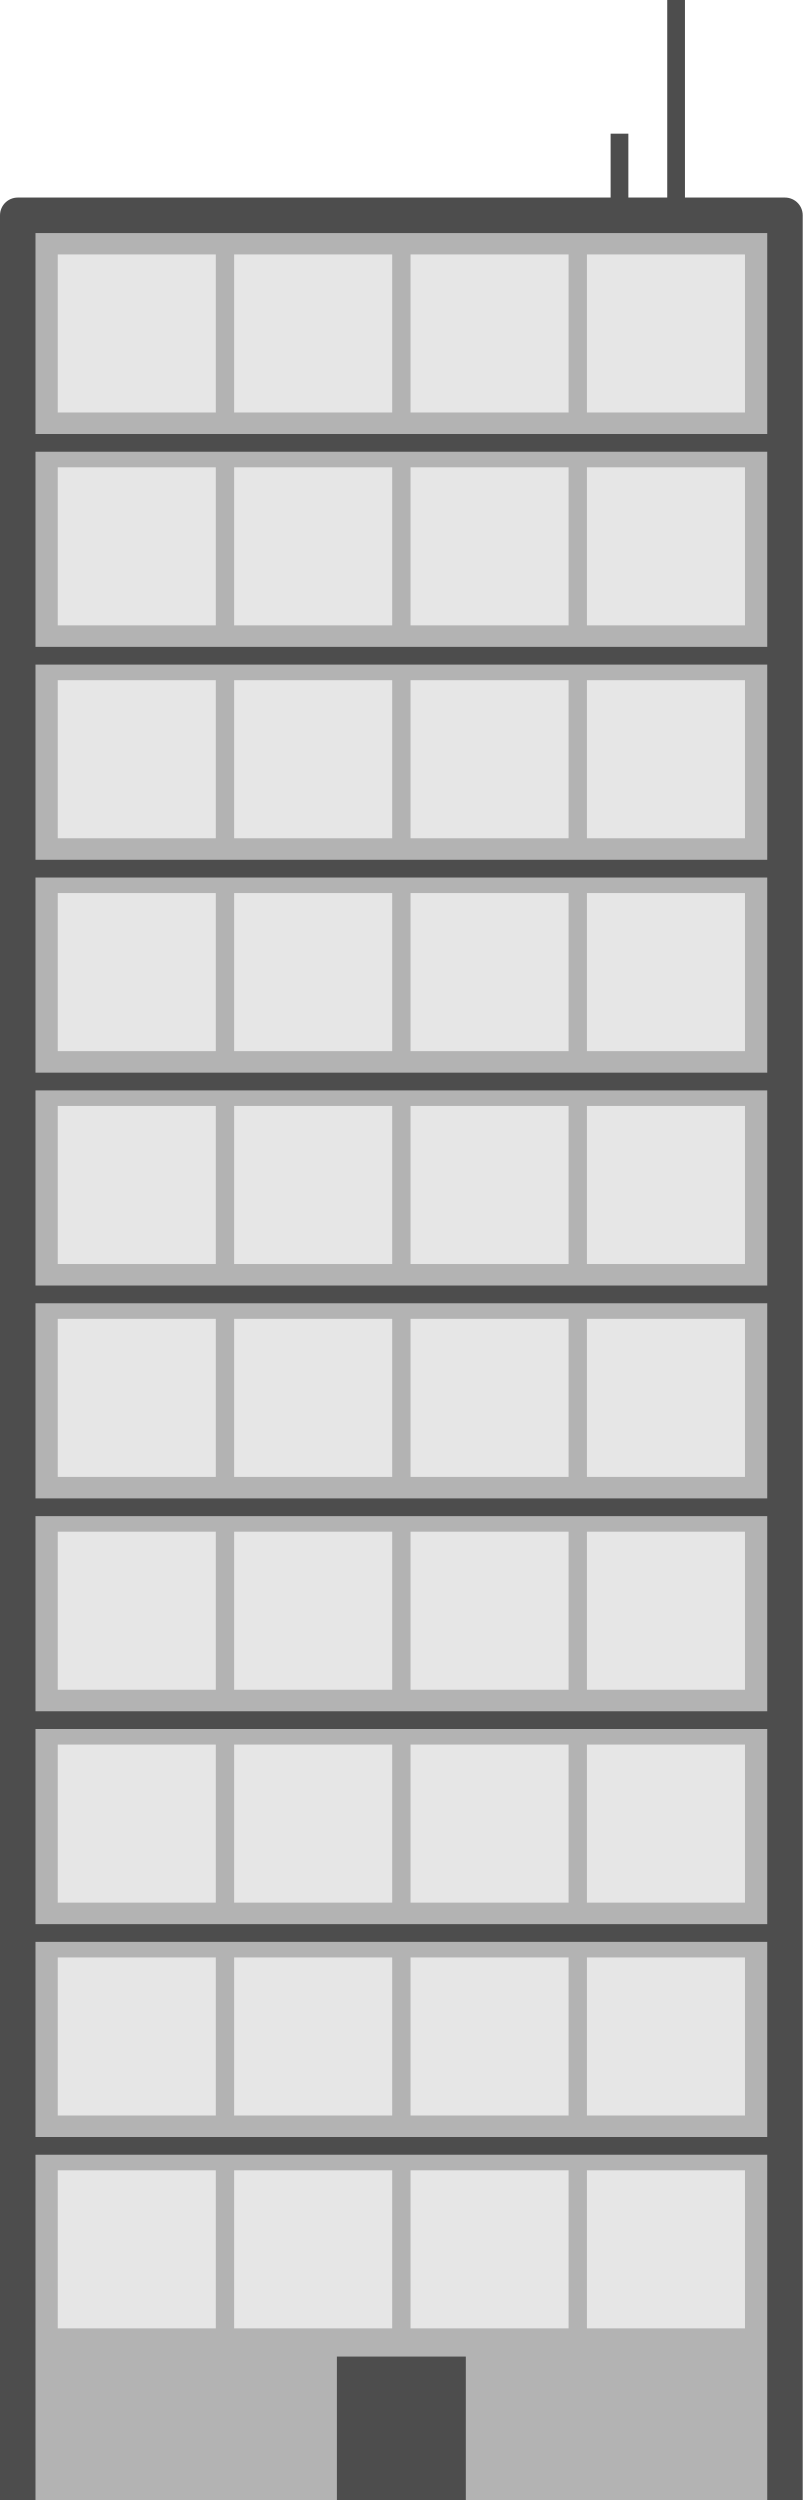
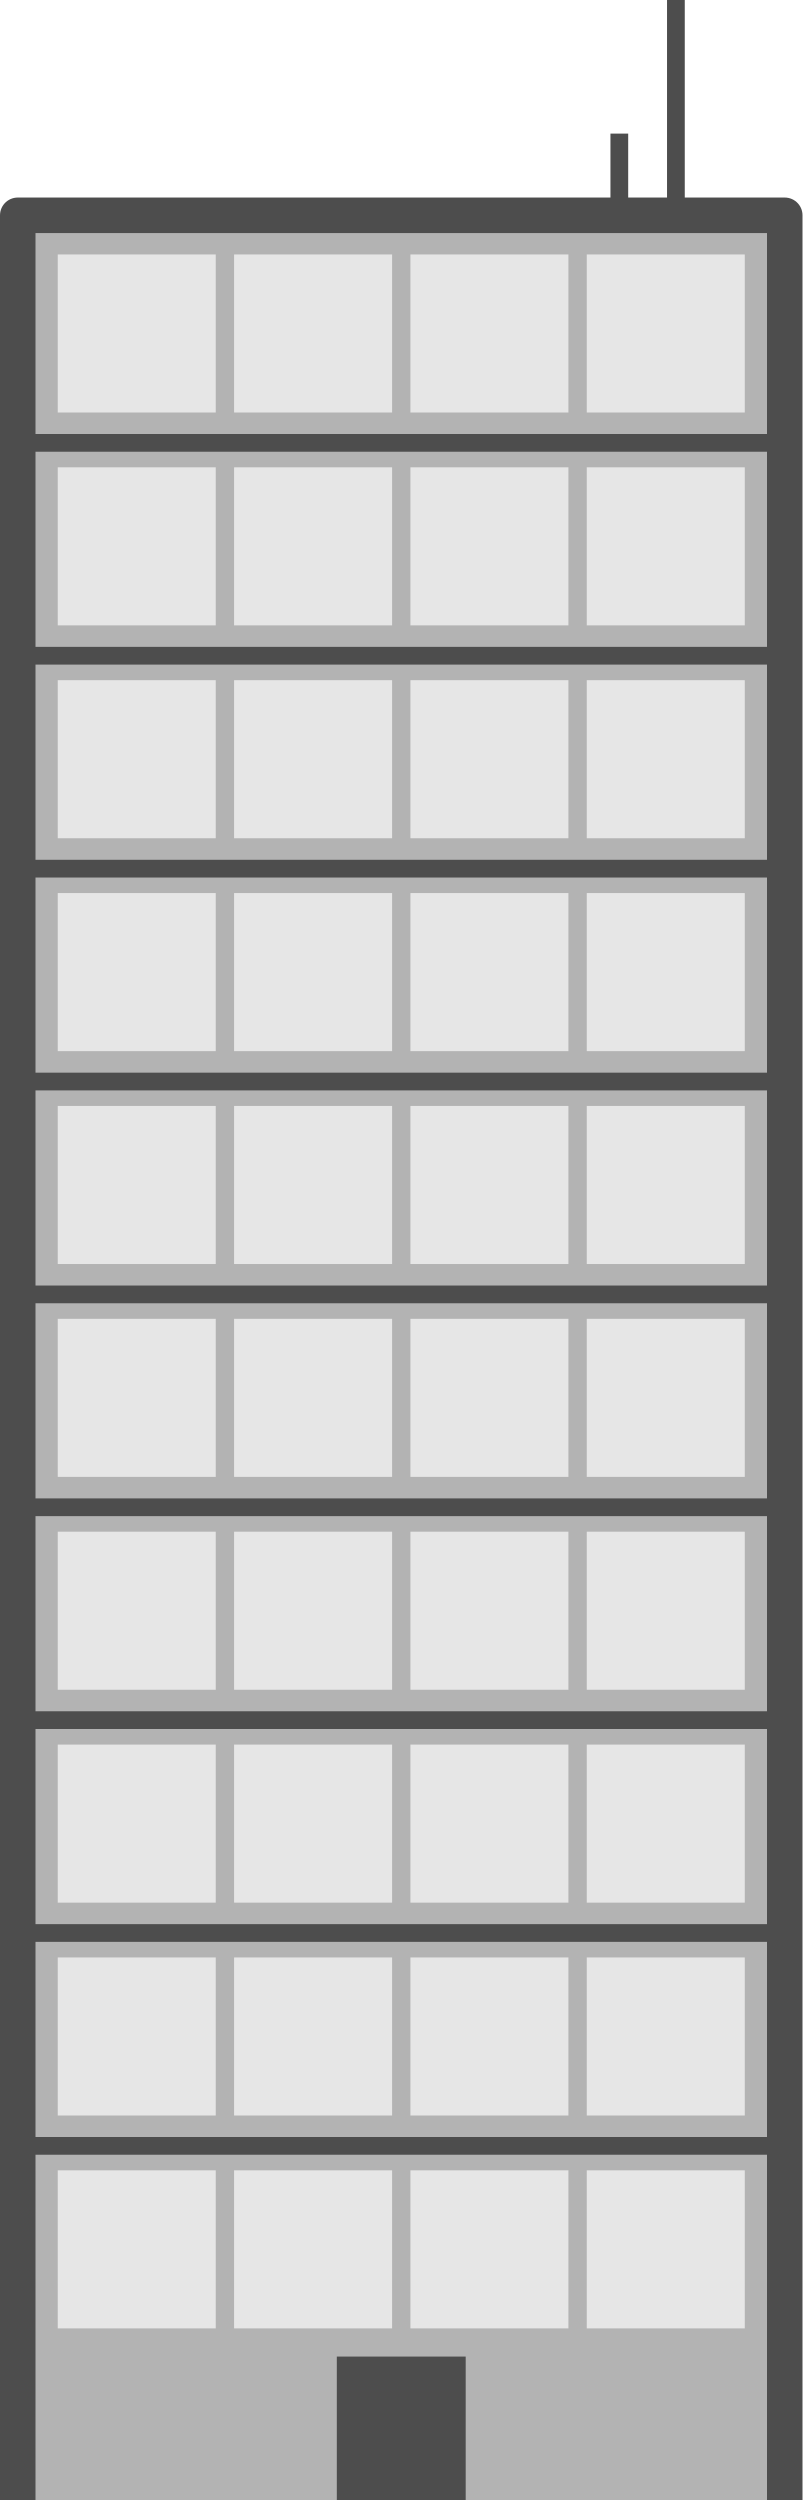
- <svg xmlns="http://www.w3.org/2000/svg" width="321.237" height="1000.468" viewBox="0 0 84.994 264.707" version="1.1" id="svg1">
+ <svg xmlns="http://www.w3.org/2000/svg" width="321" height="1000" viewBox="0 0 84.931 264.583" version="1.1" id="svg1">
  <defs id="defs1" />
-   <g id="layer1" transform="translate(-35.21257,-6.223026)">
-     <rect style="fill:#b3b3b3;stroke:none;stroke-width:3.757;stroke-linejoin:round" id="rect1" width="81.237" height="241.911" x="37.091" y="29.019" />
-     <path style="fill:none;stroke:#4d4d4d;stroke-width:1.878;stroke-linejoin:round;stroke-dasharray:none;stroke-opacity:1" d="M 37.091,75.657 H 118.328" id="path1" />
-     <path style="fill:none;stroke:#4d4d4d;stroke-width:1.878;stroke-linejoin:round;stroke-dasharray:none;stroke-opacity:1" d="M 37.091,98.197 H 118.328" id="path2" />
-     <path style="fill:none;stroke:#4d4d4d;stroke-width:1.878;stroke-linejoin:round;stroke-dasharray:none;stroke-opacity:1" d="M 37.091,120.737 H 118.328" id="path3" />
-     <path style="fill:none;stroke:#4d4d4d;stroke-width:1.878;stroke-linejoin:round;stroke-dasharray:none;stroke-opacity:1" d="M 37.091,143.276 H 118.328" id="path4" />
-     <path style="fill:none;stroke:#4d4d4d;stroke-width:1.878;stroke-linejoin:round;stroke-dasharray:none;stroke-opacity:1" d="M 37.091,165.816 H 118.328" id="path5" />
-     <path style="fill:none;stroke:#4d4d4d;stroke-width:1.878;stroke-linejoin:round;stroke-dasharray:none;stroke-opacity:1" d="M 37.091,188.356 H 118.328" id="path6" />
-     <path style="fill:none;stroke:#4d4d4d;stroke-width:1.878;stroke-linejoin:round;stroke-dasharray:none;stroke-opacity:1" d="M 37.091,210.896 H 118.328" id="path7" />
-     <path style="fill:none;stroke:#4d4d4d;stroke-width:1.878;stroke-linejoin:round;stroke-dasharray:none;stroke-opacity:1" d="M 37.091,53.117 H 118.328" id="path8" />
-     <path style="fill:none;stroke:#4d4d4d;stroke-width:1.878;stroke-linejoin:round;stroke-dasharray:none;stroke-opacity:1" d="M 37.091,233.436 H 118.328" id="path9" />
-     <path style="fill:none;stroke:#4d4d4d;stroke-width:1.878;stroke-linejoin:round;stroke-dasharray:none;stroke-opacity:1" d="M 106.799,27.975 V 6.223" id="path10" />
-     <path style="fill:none;stroke:#4d4d4d;stroke-width:1.878;stroke-linejoin:round;stroke-dasharray:none;stroke-opacity:1" d="m 100.806,27.975 v -7.602" id="path11" />
-     <rect style="fill:#4d4d4d;stroke:none;stroke-width:1.878;stroke-linejoin:round;stroke-dasharray:none;stroke-opacity:1" id="rect13" width="13.651" height="15.186" x="70.884" y="255.744" />
-     <rect style="fill:#e6e6e6;stroke:none;stroke-width:1.878;stroke-linejoin:round;stroke-dasharray:none;stroke-opacity:1" id="rect21" width="16.736" height="16.736" x="41.326" y="213.483" />
-     <rect style="fill:#e6e6e6;stroke:none;stroke-width:1.878;stroke-linejoin:round;stroke-dasharray:none;stroke-opacity:1" id="rect22" width="16.736" height="16.736" x="60.003" y="213.483" />
-     <rect style="fill:#e6e6e6;stroke:none;stroke-width:1.878;stroke-linejoin:round;stroke-dasharray:none;stroke-opacity:1" id="rect23" width="16.736" height="16.736" x="78.68" y="213.483" />
-     <rect style="fill:#e6e6e6;stroke:none;stroke-width:1.878;stroke-linejoin:round;stroke-dasharray:none;stroke-opacity:1" id="rect24" width="16.736" height="16.736" x="97.357" y="213.483" />
-     <rect style="fill:#e6e6e6;stroke:none;stroke-width:1.878;stroke-linejoin:round;stroke-dasharray:none;stroke-opacity:1" id="rect25" width="16.736" height="16.736" x="41.326" y="190.943" />
-     <rect style="fill:#e6e6e6;stroke:none;stroke-width:1.878;stroke-linejoin:round;stroke-dasharray:none;stroke-opacity:1" id="rect26" width="16.736" height="16.736" x="60.003" y="190.943" />
-     <rect style="fill:#e6e6e6;stroke:none;stroke-width:1.878;stroke-linejoin:round;stroke-dasharray:none;stroke-opacity:1" id="rect27" width="16.736" height="16.736" x="78.68" y="190.943" />
-     <rect style="fill:#e6e6e6;stroke:none;stroke-width:1.878;stroke-linejoin:round;stroke-dasharray:none;stroke-opacity:1" id="rect28" width="16.736" height="16.736" x="97.357" y="190.943" />
-     <rect style="fill:#e6e6e6;stroke:none;stroke-width:1.878;stroke-linejoin:round;stroke-dasharray:none;stroke-opacity:1" id="rect29" width="16.736" height="16.736" x="41.326" y="168.403" />
-     <rect style="fill:#e6e6e6;stroke:none;stroke-width:1.878;stroke-linejoin:round;stroke-dasharray:none;stroke-opacity:1" id="rect30" width="16.736" height="16.736" x="60.003" y="168.403" />
-     <rect style="fill:#e6e6e6;stroke:none;stroke-width:1.878;stroke-linejoin:round;stroke-dasharray:none;stroke-opacity:1" id="rect31" width="16.736" height="16.736" x="78.68" y="168.403" />
-     <rect style="fill:#e6e6e6;stroke:none;stroke-width:1.878;stroke-linejoin:round;stroke-dasharray:none;stroke-opacity:1" id="rect32" width="16.736" height="16.736" x="97.357" y="168.403" />
-     <rect style="fill:#e6e6e6;stroke:none;stroke-width:1.878;stroke-linejoin:round;stroke-dasharray:none;stroke-opacity:1" id="rect33" width="16.736" height="16.736" x="41.326" y="236.023" />
-     <rect style="fill:#e6e6e6;stroke:none;stroke-width:1.878;stroke-linejoin:round;stroke-dasharray:none;stroke-opacity:1" id="rect34" width="16.736" height="16.736" x="60.003" y="236.023" />
-     <rect style="fill:#e6e6e6;stroke:none;stroke-width:1.878;stroke-linejoin:round;stroke-dasharray:none;stroke-opacity:1" id="rect35" width="16.736" height="16.736" x="78.68" y="236.023" />
-     <rect style="fill:#e6e6e6;stroke:none;stroke-width:1.878;stroke-linejoin:round;stroke-dasharray:none;stroke-opacity:1" id="rect36" width="16.736" height="16.736" x="97.357" y="236.023" />
-     <rect style="fill:#e6e6e6;stroke:none;stroke-width:1.878;stroke-linejoin:round;stroke-dasharray:none;stroke-opacity:1" id="rect37" width="16.736" height="16.736" x="41.326" y="145.864" />
-     <rect style="fill:#e6e6e6;stroke:none;stroke-width:1.878;stroke-linejoin:round;stroke-dasharray:none;stroke-opacity:1" id="rect38" width="16.736" height="16.736" x="60.003" y="145.864" />
-     <rect style="fill:#e6e6e6;stroke:none;stroke-width:1.878;stroke-linejoin:round;stroke-dasharray:none;stroke-opacity:1" id="rect39" width="16.736" height="16.736" x="78.68" y="145.864" />
-     <rect style="fill:#e6e6e6;stroke:none;stroke-width:1.878;stroke-linejoin:round;stroke-dasharray:none;stroke-opacity:1" id="rect40" width="16.736" height="16.736" x="97.357" y="145.864" />
-     <rect style="fill:#e6e6e6;stroke:none;stroke-width:1.878;stroke-linejoin:round;stroke-dasharray:none;stroke-opacity:1" id="rect41" width="16.736" height="16.736" x="41.326" y="123.324" />
-     <rect style="fill:#e6e6e6;stroke:none;stroke-width:1.878;stroke-linejoin:round;stroke-dasharray:none;stroke-opacity:1" id="rect42" width="16.736" height="16.736" x="60.003" y="123.324" />
-     <rect style="fill:#e6e6e6;stroke:none;stroke-width:1.878;stroke-linejoin:round;stroke-dasharray:none;stroke-opacity:1" id="rect43" width="16.736" height="16.736" x="78.68" y="123.324" />
-     <rect style="fill:#e6e6e6;stroke:none;stroke-width:1.878;stroke-linejoin:round;stroke-dasharray:none;stroke-opacity:1" id="rect44" width="16.736" height="16.736" x="97.357" y="123.324" />
-     <rect style="fill:#e6e6e6;stroke:none;stroke-width:1.878;stroke-linejoin:round;stroke-dasharray:none;stroke-opacity:1" id="rect45" width="16.736" height="16.736" x="41.326" y="100.784" />
-     <rect style="fill:#e6e6e6;stroke:none;stroke-width:1.878;stroke-linejoin:round;stroke-dasharray:none;stroke-opacity:1" id="rect46" width="16.736" height="16.736" x="60.003" y="100.784" />
-     <rect style="fill:#e6e6e6;stroke:none;stroke-width:1.878;stroke-linejoin:round;stroke-dasharray:none;stroke-opacity:1" id="rect47" width="16.736" height="16.736" x="78.68" y="100.784" />
-     <rect style="fill:#e6e6e6;stroke:none;stroke-width:1.878;stroke-linejoin:round;stroke-dasharray:none;stroke-opacity:1" id="rect48" width="16.736" height="16.736" x="97.357" y="100.784" />
-     <rect style="fill:#e6e6e6;stroke:none;stroke-width:1.878;stroke-linejoin:round;stroke-dasharray:none;stroke-opacity:1" id="rect49" width="16.736" height="16.736" x="41.326" y="78.244" />
-     <rect style="fill:#e6e6e6;stroke:none;stroke-width:1.878;stroke-linejoin:round;stroke-dasharray:none;stroke-opacity:1" id="rect50" width="16.736" height="16.736" x="60.003" y="78.244" />
-     <rect style="fill:#e6e6e6;stroke:none;stroke-width:1.878;stroke-linejoin:round;stroke-dasharray:none;stroke-opacity:1" id="rect51" width="16.736" height="16.736" x="78.68" y="78.244" />
-     <rect style="fill:#e6e6e6;stroke:none;stroke-width:1.878;stroke-linejoin:round;stroke-dasharray:none;stroke-opacity:1" id="rect52" width="16.736" height="16.736" x="97.357" y="78.244" />
-     <rect style="fill:#e6e6e6;stroke:none;stroke-width:1.878;stroke-linejoin:round;stroke-dasharray:none;stroke-opacity:1" id="rect53" width="16.736" height="16.736" x="41.326" y="55.704" />
-     <rect style="fill:#e6e6e6;stroke:none;stroke-width:1.878;stroke-linejoin:round;stroke-dasharray:none;stroke-opacity:1" id="rect54" width="16.736" height="16.736" x="60.003" y="55.704" />
-     <rect style="fill:#e6e6e6;stroke:none;stroke-width:1.878;stroke-linejoin:round;stroke-dasharray:none;stroke-opacity:1" id="rect55" width="16.736" height="16.736" x="78.68" y="55.704" />
-     <rect style="fill:#e6e6e6;stroke:none;stroke-width:1.878;stroke-linejoin:round;stroke-dasharray:none;stroke-opacity:1" id="rect56" width="16.736" height="16.736" x="97.357" y="55.704" />
-     <rect style="fill:#e6e6e6;stroke:none;stroke-width:1.878;stroke-linejoin:round;stroke-dasharray:none;stroke-opacity:1" id="rect57" width="16.736" height="16.736" x="41.326" y="33.164" />
-     <rect style="fill:#e6e6e6;stroke:none;stroke-width:1.878;stroke-linejoin:round;stroke-dasharray:none;stroke-opacity:1" id="rect58" width="16.736" height="16.736" x="60.003" y="33.164" />
-     <rect style="fill:#e6e6e6;stroke:none;stroke-width:1.878;stroke-linejoin:round;stroke-dasharray:none;stroke-opacity:1" id="rect59" width="16.736" height="16.736" x="78.68" y="33.164" />
-     <rect style="fill:#e6e6e6;stroke:none;stroke-width:1.878;stroke-linejoin:round;stroke-dasharray:none;stroke-opacity:1" id="rect60" width="16.736" height="16.736" x="97.357" y="33.164" />
-     <path id="rect2" style="fill:none;stroke:#4d4d4d;stroke-width:3.757;stroke-linejoin:round" d="M 37.091,270.93 V 29.019 H 118.328 V 270.93" />
+   <g id="layer1" transform="translate(-35.21258,-6.223026)">
+     <rect style="fill:#b3b3b3;stroke:none;stroke-width:3.757;stroke-linejoin:round" id="rect1" width="81.175" height="241.798" x="37.091" y="29.008" />
+     <path style="fill:none;stroke:#4d4d4d;stroke-width:1.878;stroke-linejoin:round;stroke-dasharray:none;stroke-opacity:1" d="M 37.091,75.624 H 118.266" id="path1" />
+     <path style="fill:none;stroke:#4d4d4d;stroke-width:1.878;stroke-linejoin:round;stroke-dasharray:none;stroke-opacity:1" d="M 37.091,98.154 H 118.266" id="path2" />
+     <path style="fill:none;stroke:#4d4d4d;stroke-width:1.878;stroke-linejoin:round;stroke-dasharray:none;stroke-opacity:1" d="M 37.091,120.683 H 118.266" id="path3" />
+     <path style="fill:none;stroke:#4d4d4d;stroke-width:1.878;stroke-linejoin:round;stroke-dasharray:none;stroke-opacity:1" d="M 37.091,143.212 H 118.266" id="path4" />
+     <path style="fill:none;stroke:#4d4d4d;stroke-width:1.878;stroke-linejoin:round;stroke-dasharray:none;stroke-opacity:1" d="M 37.091,165.742 H 118.266" id="path5" />
+     <path style="fill:none;stroke:#4d4d4d;stroke-width:1.878;stroke-linejoin:round;stroke-dasharray:none;stroke-opacity:1" d="M 37.091,188.271 H 118.266" id="path6" />
+     <path style="fill:none;stroke:#4d4d4d;stroke-width:1.878;stroke-linejoin:round;stroke-dasharray:none;stroke-opacity:1" d="M 37.091,210.8 H 118.266" id="path7" />
+     <path style="fill:none;stroke:#4d4d4d;stroke-width:1.878;stroke-linejoin:round;stroke-dasharray:none;stroke-opacity:1" d="M 37.091,53.095 H 118.266" id="path8" />
+     <path style="fill:none;stroke:#4d4d4d;stroke-width:1.878;stroke-linejoin:round;stroke-dasharray:none;stroke-opacity:1" d="M 37.091,233.33 H 118.266" id="path9" />
+     <path style="fill:none;stroke:#4d4d4d;stroke-width:1.878;stroke-linejoin:round;stroke-dasharray:none;stroke-opacity:1" d="M 106.745,27.965 V 6.223" id="path10" />
+     <path style="fill:none;stroke:#4d4d4d;stroke-width:1.878;stroke-linejoin:round;stroke-dasharray:none;stroke-opacity:1" d="M 100.757,27.965 V 20.366" id="path11" />
+     <rect style="fill:#4d4d4d;stroke:none;stroke-width:1.878;stroke-linejoin:round;stroke-dasharray:none;stroke-opacity:1" id="rect13" width="13.64" height="15.179" x="70.858" y="255.627" />
+     <rect style="fill:#e6e6e6;stroke:none;stroke-width:1.878;stroke-linejoin:round;stroke-dasharray:none;stroke-opacity:1" id="rect21" width="16.723" height="16.728" x="41.323" y="213.386" />
+     <rect style="fill:#e6e6e6;stroke:none;stroke-width:1.878;stroke-linejoin:round;stroke-dasharray:none;stroke-opacity:1" id="rect22" width="16.723" height="16.728" x="59.986" y="213.386" />
+     <rect style="fill:#e6e6e6;stroke:none;stroke-width:1.878;stroke-linejoin:round;stroke-dasharray:none;stroke-opacity:1" id="rect23" width="16.723" height="16.728" x="78.648" y="213.386" />
+     <rect style="fill:#e6e6e6;stroke:none;stroke-width:1.878;stroke-linejoin:round;stroke-dasharray:none;stroke-opacity:1" id="rect24" width="16.723" height="16.728" x="97.311" y="213.386" />
+     <rect style="fill:#e6e6e6;stroke:none;stroke-width:1.878;stroke-linejoin:round;stroke-dasharray:none;stroke-opacity:1" id="rect25" width="16.723" height="16.728" x="41.323" y="190.857" />
+     <rect style="fill:#e6e6e6;stroke:none;stroke-width:1.878;stroke-linejoin:round;stroke-dasharray:none;stroke-opacity:1" id="rect26" width="16.723" height="16.728" x="59.986" y="190.857" />
+     <rect style="fill:#e6e6e6;stroke:none;stroke-width:1.878;stroke-linejoin:round;stroke-dasharray:none;stroke-opacity:1" id="rect27" width="16.723" height="16.728" x="78.648" y="190.857" />
+     <rect style="fill:#e6e6e6;stroke:none;stroke-width:1.878;stroke-linejoin:round;stroke-dasharray:none;stroke-opacity:1" id="rect28" width="16.723" height="16.728" x="97.311" y="190.857" />
+     <rect style="fill:#e6e6e6;stroke:none;stroke-width:1.878;stroke-linejoin:round;stroke-dasharray:none;stroke-opacity:1" id="rect29" width="16.723" height="16.728" x="41.323" y="168.328" />
+     <rect style="fill:#e6e6e6;stroke:none;stroke-width:1.878;stroke-linejoin:round;stroke-dasharray:none;stroke-opacity:1" id="rect30" width="16.723" height="16.728" x="59.986" y="168.328" />
+     <rect style="fill:#e6e6e6;stroke:none;stroke-width:1.878;stroke-linejoin:round;stroke-dasharray:none;stroke-opacity:1" id="rect31" width="16.723" height="16.728" x="78.648" y="168.328" />
+     <rect style="fill:#e6e6e6;stroke:none;stroke-width:1.878;stroke-linejoin:round;stroke-dasharray:none;stroke-opacity:1" id="rect32" width="16.723" height="16.728" x="97.311" y="168.328" />
+     <rect style="fill:#e6e6e6;stroke:none;stroke-width:1.878;stroke-linejoin:round;stroke-dasharray:none;stroke-opacity:1" id="rect33" width="16.723" height="16.728" x="41.323" y="235.916" />
+     <rect style="fill:#e6e6e6;stroke:none;stroke-width:1.878;stroke-linejoin:round;stroke-dasharray:none;stroke-opacity:1" id="rect34" width="16.723" height="16.728" x="59.986" y="235.916" />
+     <rect style="fill:#e6e6e6;stroke:none;stroke-width:1.878;stroke-linejoin:round;stroke-dasharray:none;stroke-opacity:1" id="rect35" width="16.723" height="16.728" x="78.648" y="235.916" />
+     <rect style="fill:#e6e6e6;stroke:none;stroke-width:1.878;stroke-linejoin:round;stroke-dasharray:none;stroke-opacity:1" id="rect36" width="16.723" height="16.728" x="97.311" y="235.916" />
+     <rect style="fill:#e6e6e6;stroke:none;stroke-width:1.878;stroke-linejoin:round;stroke-dasharray:none;stroke-opacity:1" id="rect37" width="16.723" height="16.728" x="41.323" y="145.798" />
+     <rect style="fill:#e6e6e6;stroke:none;stroke-width:1.878;stroke-linejoin:round;stroke-dasharray:none;stroke-opacity:1" id="rect38" width="16.723" height="16.728" x="59.986" y="145.798" />
+     <rect style="fill:#e6e6e6;stroke:none;stroke-width:1.878;stroke-linejoin:round;stroke-dasharray:none;stroke-opacity:1" id="rect39" width="16.723" height="16.728" x="78.648" y="145.798" />
+     <rect style="fill:#e6e6e6;stroke:none;stroke-width:1.878;stroke-linejoin:round;stroke-dasharray:none;stroke-opacity:1" id="rect40" width="16.723" height="16.728" x="97.311" y="145.798" />
+     <rect style="fill:#e6e6e6;stroke:none;stroke-width:1.878;stroke-linejoin:round;stroke-dasharray:none;stroke-opacity:1" id="rect41" width="16.723" height="16.728" x="41.323" y="123.269" />
+     <rect style="fill:#e6e6e6;stroke:none;stroke-width:1.878;stroke-linejoin:round;stroke-dasharray:none;stroke-opacity:1" id="rect42" width="16.723" height="16.728" x="59.986" y="123.269" />
+     <rect style="fill:#e6e6e6;stroke:none;stroke-width:1.878;stroke-linejoin:round;stroke-dasharray:none;stroke-opacity:1" id="rect43" width="16.723" height="16.728" x="78.648" y="123.269" />
+     <rect style="fill:#e6e6e6;stroke:none;stroke-width:1.878;stroke-linejoin:round;stroke-dasharray:none;stroke-opacity:1" id="rect44" width="16.723" height="16.728" x="97.311" y="123.269" />
+     <rect style="fill:#e6e6e6;stroke:none;stroke-width:1.878;stroke-linejoin:round;stroke-dasharray:none;stroke-opacity:1" id="rect45" width="16.723" height="16.728" x="41.323" y="100.74" />
+     <rect style="fill:#e6e6e6;stroke:none;stroke-width:1.878;stroke-linejoin:round;stroke-dasharray:none;stroke-opacity:1" id="rect46" width="16.723" height="16.728" x="59.986" y="100.74" />
+     <rect style="fill:#e6e6e6;stroke:none;stroke-width:1.878;stroke-linejoin:round;stroke-dasharray:none;stroke-opacity:1" id="rect47" width="16.723" height="16.728" x="78.648" y="100.74" />
+     <rect style="fill:#e6e6e6;stroke:none;stroke-width:1.878;stroke-linejoin:round;stroke-dasharray:none;stroke-opacity:1" id="rect48" width="16.723" height="16.728" x="97.311" y="100.74" />
+     <rect style="fill:#e6e6e6;stroke:none;stroke-width:1.878;stroke-linejoin:round;stroke-dasharray:none;stroke-opacity:1" id="rect49" width="16.723" height="16.728" x="41.323" y="78.21" />
+     <rect style="fill:#e6e6e6;stroke:none;stroke-width:1.878;stroke-linejoin:round;stroke-dasharray:none;stroke-opacity:1" id="rect50" width="16.723" height="16.728" x="59.986" y="78.21" />
+     <rect style="fill:#e6e6e6;stroke:none;stroke-width:1.878;stroke-linejoin:round;stroke-dasharray:none;stroke-opacity:1" id="rect51" width="16.723" height="16.728" x="78.648" y="78.21" />
+     <rect style="fill:#e6e6e6;stroke:none;stroke-width:1.878;stroke-linejoin:round;stroke-dasharray:none;stroke-opacity:1" id="rect52" width="16.723" height="16.728" x="97.311" y="78.21" />
+     <rect style="fill:#e6e6e6;stroke:none;stroke-width:1.878;stroke-linejoin:round;stroke-dasharray:none;stroke-opacity:1" id="rect53" width="16.723" height="16.728" x="41.323" y="55.681" />
+     <rect style="fill:#e6e6e6;stroke:none;stroke-width:1.878;stroke-linejoin:round;stroke-dasharray:none;stroke-opacity:1" id="rect54" width="16.723" height="16.728" x="59.986" y="55.681" />
+     <rect style="fill:#e6e6e6;stroke:none;stroke-width:1.878;stroke-linejoin:round;stroke-dasharray:none;stroke-opacity:1" id="rect55" width="16.723" height="16.728" x="78.648" y="55.681" />
+     <rect style="fill:#e6e6e6;stroke:none;stroke-width:1.878;stroke-linejoin:round;stroke-dasharray:none;stroke-opacity:1" id="rect56" width="16.723" height="16.728" x="97.311" y="55.681" />
+     <rect style="fill:#e6e6e6;stroke:none;stroke-width:1.878;stroke-linejoin:round;stroke-dasharray:none;stroke-opacity:1" id="rect57" width="16.723" height="16.728" x="41.323" y="33.152" />
+     <rect style="fill:#e6e6e6;stroke:none;stroke-width:1.878;stroke-linejoin:round;stroke-dasharray:none;stroke-opacity:1" id="rect58" width="16.723" height="16.728" x="59.986" y="33.152" />
+     <rect style="fill:#e6e6e6;stroke:none;stroke-width:1.878;stroke-linejoin:round;stroke-dasharray:none;stroke-opacity:1" id="rect59" width="16.723" height="16.728" x="78.648" y="33.152" />
+     <rect style="fill:#e6e6e6;stroke:none;stroke-width:1.878;stroke-linejoin:round;stroke-dasharray:none;stroke-opacity:1" id="rect60" width="16.723" height="16.728" x="97.311" y="33.152" />
+     <path id="rect2" style="fill:none;stroke:#4d4d4d;stroke-width:3.757;stroke-linejoin:round" d="M 37.091,270.806 V 29.008 H 118.266 V 270.806" />
  </g>
</svg>
